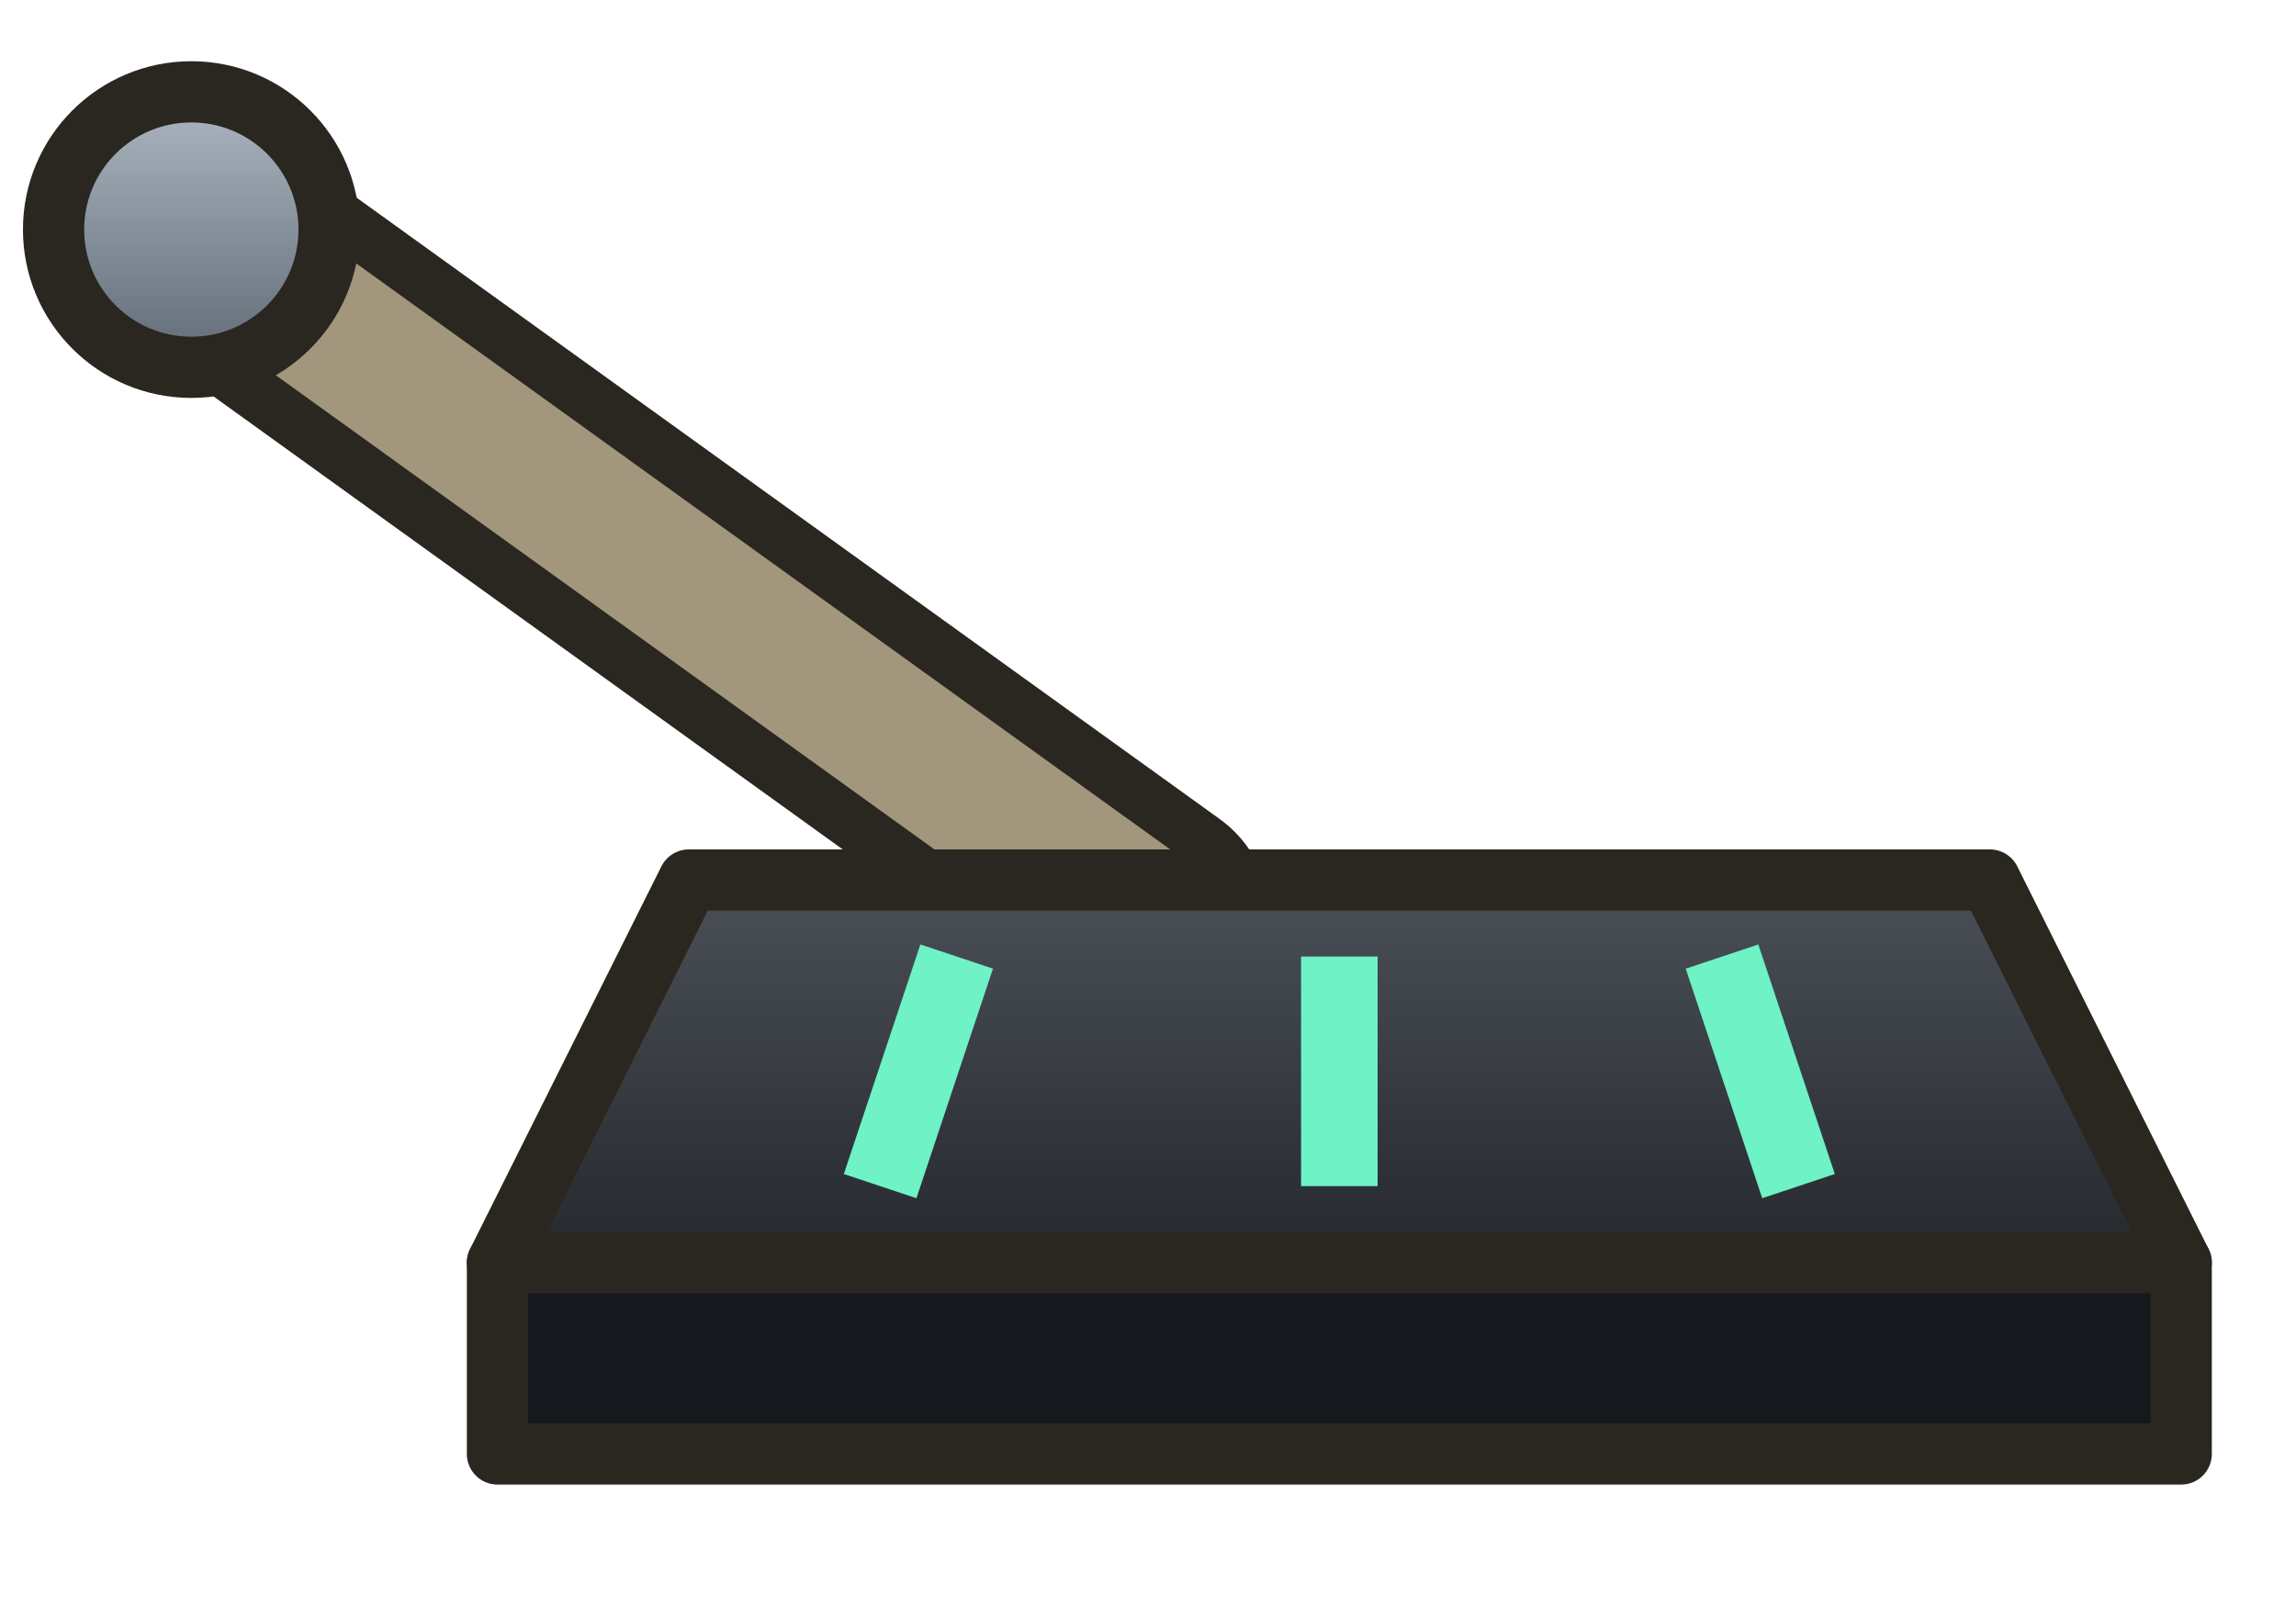
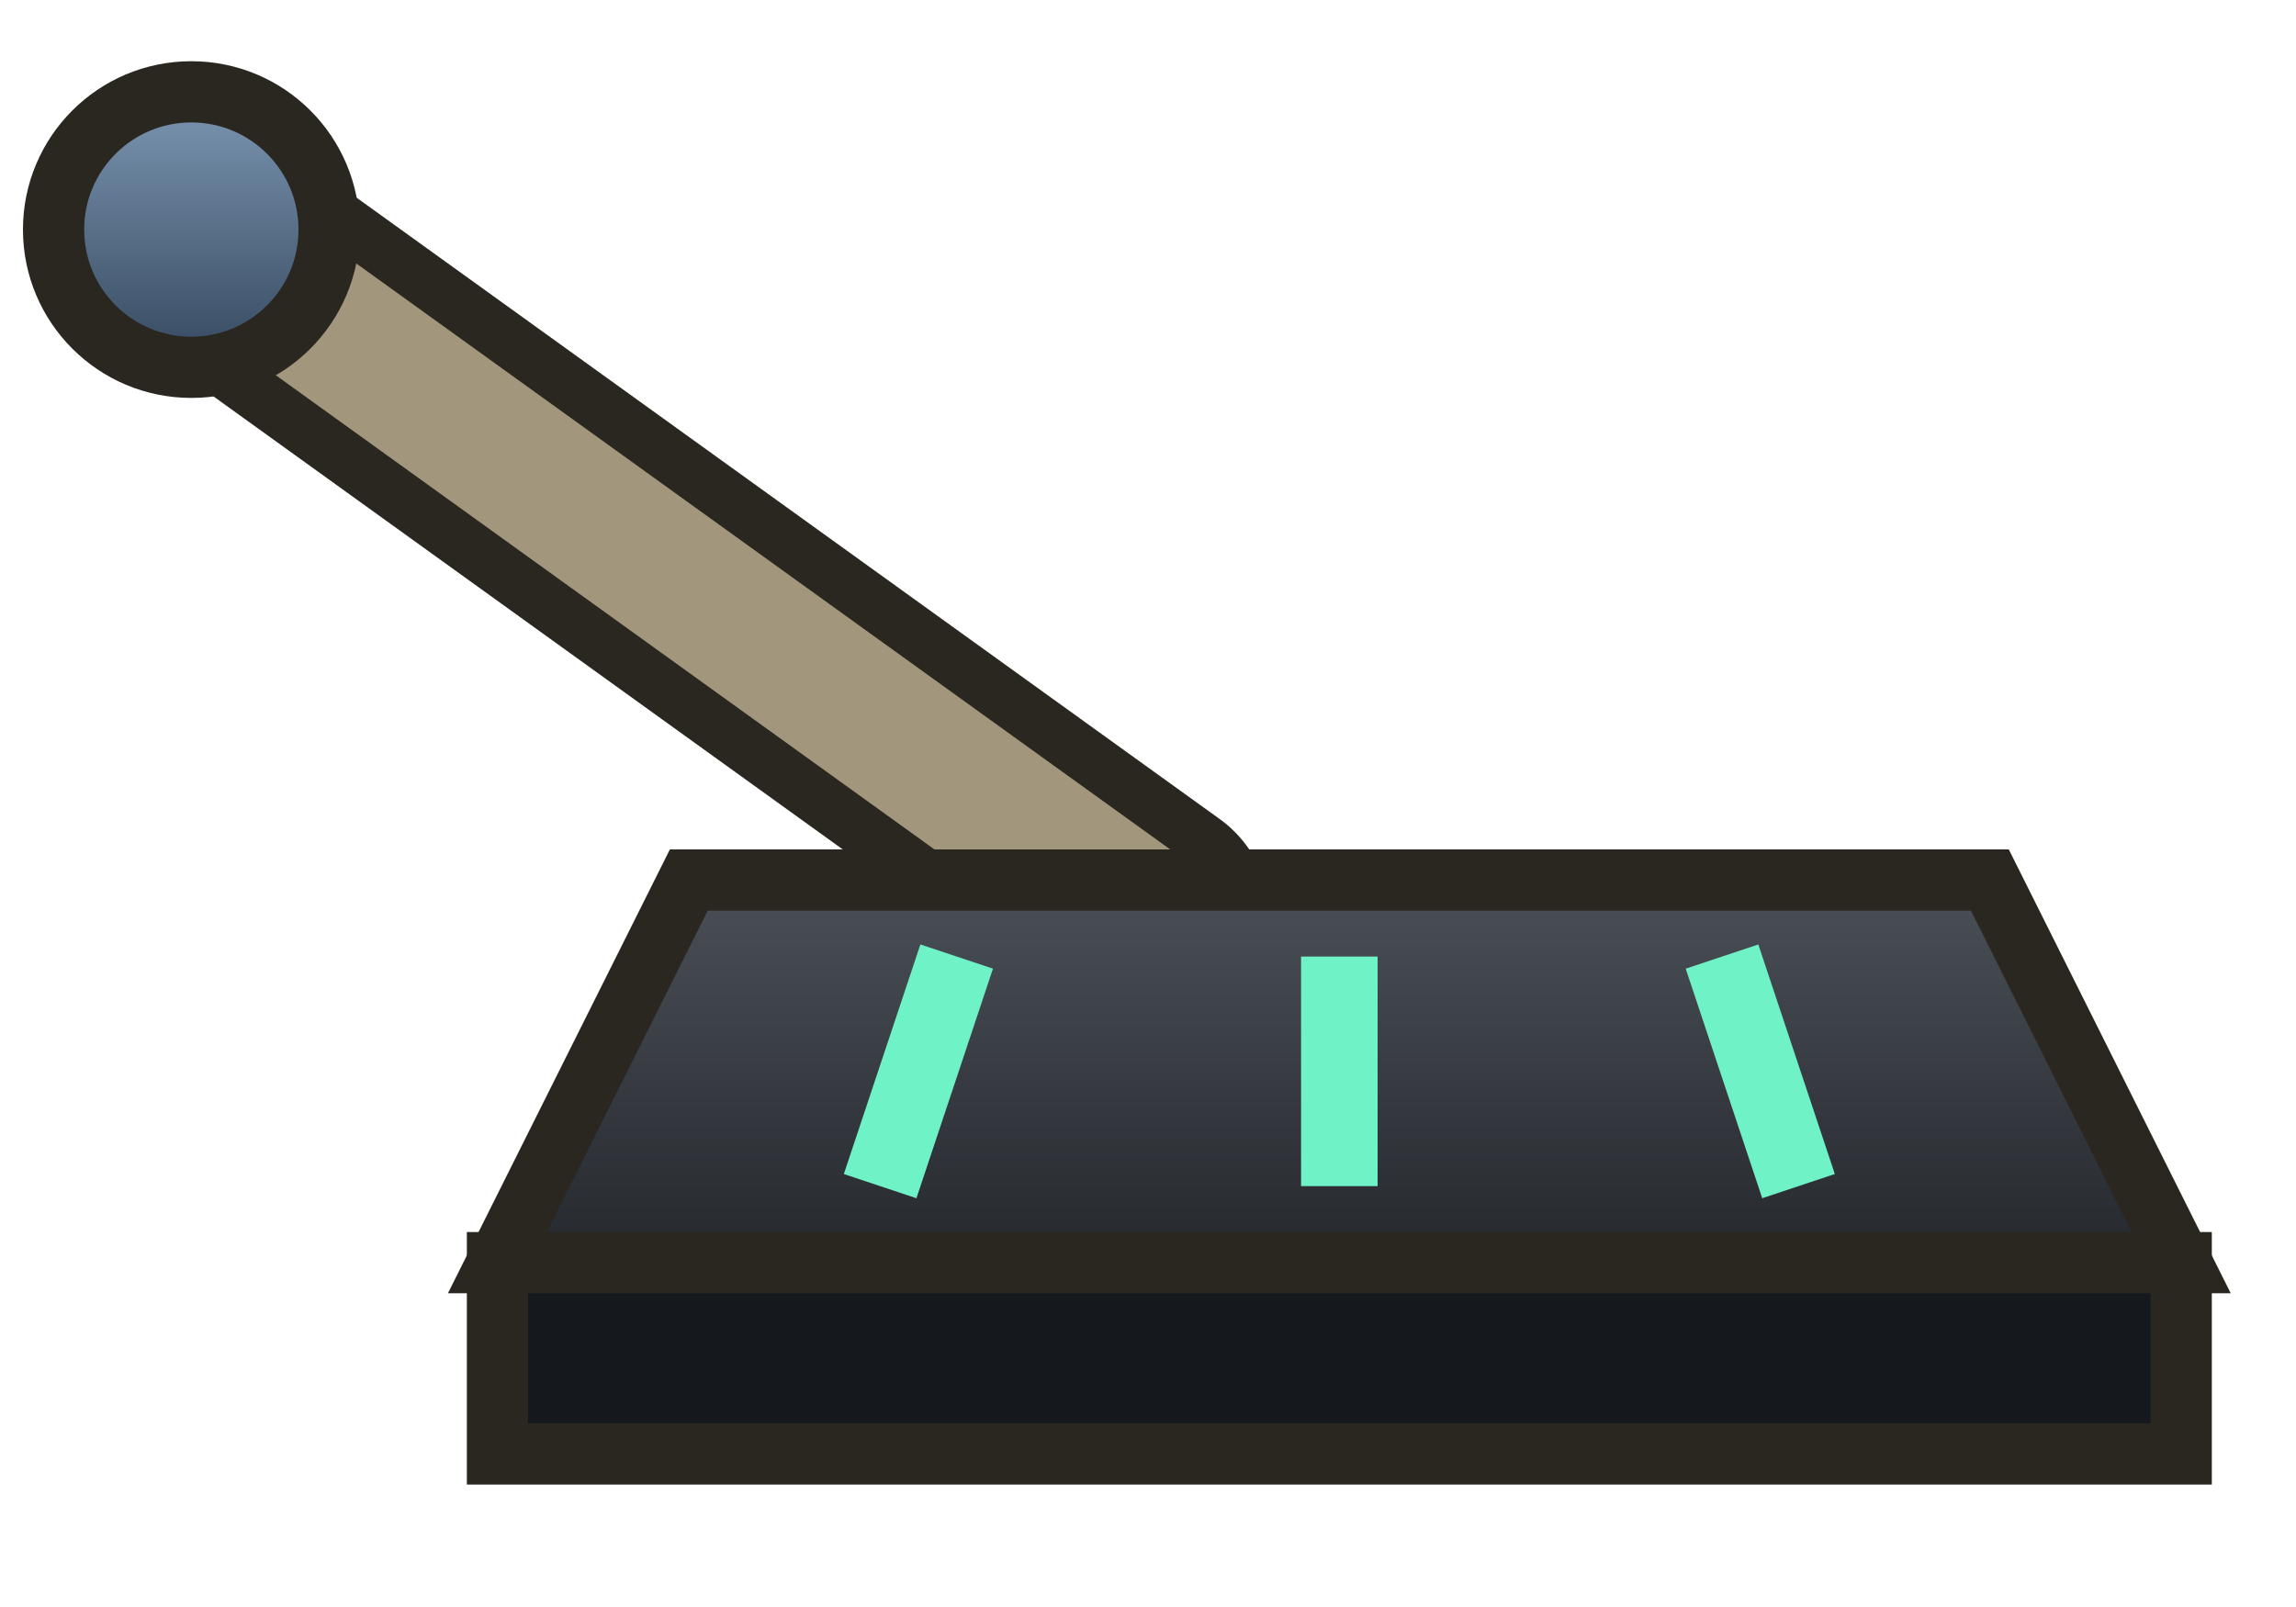
<svg xmlns="http://www.w3.org/2000/svg" viewBox="0 0 60 42" width="60" height="42">
  <defs>
    <linearGradient id="cream" x1="0" y1="0" x2="0" y2="1">
      <stop offset="0" stop-color="#fbf5e8" />
      <stop offset=".55" stop-color="#efe6d3" />
      <stop offset="1" stop-color="#b3a58a" />
    </linearGradient>
    <linearGradient id="creamH" x1="0" y1="0" x2="1" y2="0">
      <stop offset="0" stop-color="#fbf5e8" />
      <stop offset=".6" stop-color="#d9cdb3" />
      <stop offset="1" stop-color="#b3a58a" />
    </linearGradient>
    <linearGradient id="creamTop" x1="0" y1="0" x2="0" y2="1">
      <stop offset="0" stop-color="#fffaf0" />
      <stop offset="1" stop-color="#e6dcc6" />
    </linearGradient>
    <linearGradient id="char" x1="0" y1="0" x2="0" y2="1">
      <stop offset="0" stop-color="#4b5058" />
      <stop offset="1" stop-color="#25282d" />
    </linearGradient>
    <linearGradient id="screen" x1="0" y1="0" x2="0" y2="1">
      <stop offset="0" stop-color="#1a6a5a" />
      <stop offset=".5" stop-color="#0f4a40" />
      <stop offset="1" stop-color="#082a25" />
    </linearGradient>
    <radialGradient id="screenGlow" cx=".5" cy=".5" r=".6">
      <stop offset="0" stop-color="#6ef2c6" stop-opacity=".35" />
      <stop offset="1" stop-color="#6ef2c6" stop-opacity="0" />
    </radialGradient>
    <linearGradient id="red" x1="0" y1="0" x2="0" y2="1">
      <stop offset="0" stop-color="#ec6a40" />
      <stop offset="1" stop-color="#a63a1d" />
    </linearGradient>
    <linearGradient id="yel" x1="0" y1="0" x2="0" y2="1">
      <stop offset="0" stop-color="#ffd25c" />
      <stop offset="1" stop-color="#a87a12" />
    </linearGradient>
    <linearGradient id="glassSheen" x1="0" y1="0" x2="1" y2="1">
      <stop offset="0" stop-color="#fff" stop-opacity=".16" />
      <stop offset=".35" stop-color="#fff" stop-opacity=".03" />
      <stop offset=".5" stop-color="#fff" stop-opacity=".09" />
      <stop offset=".62" stop-color="#fff" stop-opacity="0" />
    </linearGradient>
    <radialGradient id="lampGlow" cx=".5" cy=".5" r=".5">
      <stop offset="0" stop-color="#ffd9a0" stop-opacity=".55" />
      <stop offset="1" stop-color="#ffb066" stop-opacity="0" />
    </radialGradient>
    <radialGradient id="ao" cx=".5" cy=".5" r=".5">
      <stop offset="0" stop-color="#000" stop-opacity=".45" />
      <stop offset="1" stop-color="#000" stop-opacity="0" />
    </radialGradient>
    <filter id="soft" x="-20%" y="-20%" width="140%" height="140%">
      <feGaussianBlur stdDeviation="2.2" />
    </filter>
    <filter id="blur6" x="-50%" y="-50%" width="200%" height="200%">
      <feGaussianBlur stdDeviation="6" />
    </filter>
    <filter id="drop" x="-20%" y="-20%" width="140%" height="160%">
      <feDropShadow dx="3" dy="7" stdDeviation="5" flood-color="#1a0f05" flood-opacity=".45" />
    </filter>
    <linearGradient id="wallG" x1="0" y1="0" x2="0" y2="1">
-       <stop offset="0" stop-color="#e4decd" />
-       <stop offset=".7" stop-color="#d3cbb7" />
-       <stop offset="1" stop-color="#aca38d" />
+       <stop offset="0" stop-color="#1d3350" />
+       <stop offset=".55" stop-color="#162840" />
+       <stop offset="1" stop-color="#0d1a2a" />
+     </linearGradient>
+     <linearGradient id="panelG" x1="0" y1="0" x2="0" y2="1">
+       <stop offset="0" stop-color="#24405f" />
+       <stop offset="1" stop-color="#16293f" />
    </linearGradient>
    <linearGradient id="floorG" x1="0" y1="0" x2="0" y2="1">
-       <stop offset="0" stop-color="#66727f" />
-       <stop offset=".35" stop-color="#7c8996" />
-       <stop offset="1" stop-color="#606c79" />
+       <stop offset="0" stop-color="#172433" />
+       <stop offset=".4" stop-color="#1b2a3b" />
+       <stop offset="1" stop-color="#131e2b" />
+     </linearGradient>
+     <linearGradient id="hullH" x1="0" y1="0" x2="1" y2="0">
+       <stop offset="0" stop-color="#0a1522" />
+       <stop offset=".5" stop-color="#1c3048" />
+       <stop offset="1" stop-color="#0a1522" />
+     </linearGradient>
+     <linearGradient id="hullV" x1="0" y1="0" x2="0" y2="1">
+       <stop offset="0" stop-color="#22384f" />
+       <stop offset=".45" stop-color="#132235" />
+       <stop offset="1" stop-color="#070f1a" />
+     </linearGradient>
+     <linearGradient id="cab" x1="0" y1="0" x2="0" y2="1">
+       <stop offset="0" stop-color="#3a5677" />
+       <stop offset=".5" stop-color="#253a54" />
+       <stop offset="1" stop-color="#14202f" />
+     </linearGradient>
+     <linearGradient id="cabH" x1="0" y1="0" x2="1" y2="0">
+       <stop offset="0" stop-color="#3f5d80" />
+       <stop offset=".6" stop-color="#293f5a" />
+       <stop offset="1" stop-color="#162334" />
+     </linearGradient>
+     <linearGradient id="cabTop" x1="0" y1="0" x2="0" y2="1">
+       <stop offset="0" stop-color="#5a7da6" />
+       <stop offset="1" stop-color="#33506f" />
+     </linearGradient>
+     <linearGradient id="dark" x1="0" y1="0" x2="0" y2="1">
+       <stop offset="0" stop-color="#25364a" />
+       <stop offset="1" stop-color="#0c141e" />
+     </linearGradient>
+     <linearGradient id="acc" x1="0" y1="0" x2="0" y2="1">
+       <stop offset="0" stop-color="#ff8f4f" />
+       <stop offset="1" stop-color="#c8461a" />
    </linearGradient>
    <linearGradient id="steelTop" x1="0" y1="0" x2="0" y2="1">
-       <stop offset="0" stop-color="#93a0ad" />
-       <stop offset="1" stop-color="#6d7986" />
+       <stop offset="0" stop-color="#5d7896" />
+       <stop offset="1" stop-color="#354b63" />
    </linearGradient>
    <linearGradient id="steel" x1="0" y1="0" x2="0" y2="1">
-       <stop offset="0" stop-color="#aeb8c2" />
-       <stop offset="1" stop-color="#5f6a76" />
+       <stop offset="0" stop-color="#7d97b3" />
+       <stop offset="1" stop-color="#34485e" />
    </linearGradient>
    <linearGradient id="glassDark" x1="0" y1="0" x2="0" y2="1">
      <stop offset="0" stop-color="#12303f" />
      <stop offset="1" stop-color="#06131c" />
+     </linearGradient>
+     <linearGradient id="screenC" x1="0" y1="0" x2="0" y2="1">
+       <stop offset="0" stop-color="#14506e" />
+       <stop offset=".5" stop-color="#0d3650" />
+       <stop offset="1" stop-color="#071f30" />
    </linearGradient>
    <linearGradient id="coreG" x1="0" y1="0" x2="1" y2="0">
      <stop offset="0" stop-color="#06231f" />
      <stop offset=".5" stop-color="#1f8f76" />
      <stop offset="1" stop-color="#06231f" />
    </linearGradient>
    <linearGradient id="water" x1="0" y1="0" x2="0" y2="1">
      <stop offset="0" stop-color="#7fd6ee" />
      <stop offset="1" stop-color="#2b8fb5" />
    </linearGradient>
+     <linearGradient id="nutri" x1="0" y1="0" x2="0" y2="1">
+       <stop offset="0" stop-color="#a6e87a" />
+       <stop offset="1" stop-color="#3f9a4a" />
+     </linearGradient>
+     <linearGradient id="bag" x1="0" y1="0" x2="0" y2="1">
+       <stop offset="0" stop-color="#8fa5bb" />
+       <stop offset="1" stop-color="#566b82" />
+     </linearGradient>
+     <linearGradient id="rail" x1="0" y1="0" x2="0" y2="1">
+       <stop offset="0" stop-color="#63c3ff" />
+       <stop offset="1" stop-color="#1b6fb0" />
+     </linearGradient>
+     <linearGradient id="led" x1="0" y1="0" x2="0" y2="1">
+       <stop offset="0" stop-color="#ffffff" />
+       <stop offset="1" stop-color="#cfe6ff" />
+     </linearGradient>
    <linearGradient id="aoTop" x1="0" y1="0" x2="0" y2="1">
-       <stop offset="0" stop-color="#0b1118" stop-opacity=".6" />
-       <stop offset="1" stop-color="#0b1118" stop-opacity="0" />
+       <stop offset="0" stop-color="#03070c" stop-opacity=".7" />
+       <stop offset="1" stop-color="#03070c" stop-opacity="0" />
+     </linearGradient>
+     <linearGradient id="aoBot" x1="0" y1="1" x2="0" y2="0">
+       <stop offset="0" stop-color="#03070c" stop-opacity=".55" />
+       <stop offset="1" stop-color="#03070c" stop-opacity="0" />
    </linearGradient>
    <linearGradient id="aoL" x1="0" y1="0" x2="1" y2="0">
-       <stop offset="0" stop-color="#0b1118" stop-opacity=".5" />
-       <stop offset="1" stop-color="#0b1118" stop-opacity="0" />
+       <stop offset="0" stop-color="#03070c" stop-opacity=".6" />
+       <stop offset="1" stop-color="#03070c" stop-opacity="0" />
    </linearGradient>
    <linearGradient id="aoR" x1="1" y1="0" x2="0" y2="0">
-       <stop offset="0" stop-color="#0b1118" stop-opacity=".5" />
-       <stop offset="1" stop-color="#0b1118" stop-opacity="0" />
+       <stop offset="0" stop-color="#03070c" stop-opacity=".6" />
+       <stop offset="1" stop-color="#03070c" stop-opacity="0" />
    </linearGradient>
    <radialGradient id="pool" cx=".5" cy=".5" r=".5">
-       <stop offset="0" stop-color="#eaf6ff" stop-opacity=".2" />
-       <stop offset="1" stop-color="#eaf6ff" stop-opacity="0" />
+       <stop offset="0" stop-color="#bfe6ff" stop-opacity=".16" />
+       <stop offset="1" stop-color="#bfe6ff" stop-opacity="0" />
+     </radialGradient>
+     <radialGradient id="cyanGlow" cx=".5" cy=".5" r=".5">
+       <stop offset="0" stop-color="#3fd0ff" stop-opacity=".4" />
+       <stop offset="1" stop-color="#3fd0ff" stop-opacity="0" />
    </radialGradient>
    <radialGradient id="growGlow" cx=".5" cy=".5" r=".5">
-       <stop offset="0" stop-color="#ff9ad5" stop-opacity=".5" />
+       <stop offset="0" stop-color="#ffd6f0" stop-opacity=".5" />
      <stop offset="1" stop-color="#ff9ad5" stop-opacity="0" />
    </radialGradient>
-     <linearGradient id="pipe" x1="0" y1="0" x2="1" y2="0">
-       <stop offset="0" stop-color="#8a2c14" />
-       <stop offset=".4" stop-color="#e2683e" />
-       <stop offset="1" stop-color="#7a2410" />
-     </linearGradient>
-     <linearGradient id="pipeG" x1="0" y1="0" x2="1" y2="0">
-       <stop offset="0" stop-color="#3a3d42" />
-       <stop offset=".4" stop-color="#7d828a" />
-       <stop offset="1" stop-color="#2c2f33" />
-     </linearGradient>
-     <linearGradient id="pipeH" x1="0" y1="0" x2="0" y2="1">
-       <stop offset="0" stop-color="#8a2c14" />
-       <stop offset=".4" stop-color="#e2683e" />
-       <stop offset="1" stop-color="#7a2410" />
-     </linearGradient>
-     <linearGradient id="pipeGH" x1="0" y1="0" x2="0" y2="1">
-       <stop offset="0" stop-color="#3a3d42" />
-       <stop offset=".4" stop-color="#7d828a" />
-       <stop offset="1" stop-color="#2c2f33" />
-     </linearGradient>
+     <radialGradient id="warmGlow" cx=".5" cy=".5" r=".5">
+       <stop offset="0" stop-color="#ffd9a0" stop-opacity=".5" />
+       <stop offset="1" stop-color="#ffb066" stop-opacity="0" />
+     </radialGradient>
    <pattern id="haz" width="12" height="12" patternUnits="userSpaceOnUse" patternTransform="rotate(45)">
-       <rect width="12" height="12" fill="#e9b22c" />
-       <rect width="6" height="12" fill="#25282d" />
+       <rect width="12" height="12" fill="#ffb347" />
+       <rect width="6" height="12" fill="#101820" />
    </pattern>
    <pattern id="grip" width="9" height="9" patternUnits="userSpaceOnUse">
-       <circle cx="2.5" cy="2.5" r="1.1" fill="#dfe8f0" fill-opacity=".26" />
-       <circle cx="7" cy="7" r="1.1" fill="#10161d" fill-opacity=".3" />
+       <circle cx="2.5" cy="2.5" r="1.1" fill="#bfe6ff" fill-opacity=".2" />
+       <circle cx="7" cy="7" r="1.1" fill="#03070c" fill-opacity=".4" />
+     </pattern>
+     <pattern id="mesh" width="6" height="6" patternUnits="userSpaceOnUse">
+       <path d="M0 0 L6 6 M6 0 L0 6" stroke="#bfe6ff" stroke-opacity=".16" stroke-width=".8" />
+     </pattern>
+     <pattern id="cells" width="14" height="10" patternUnits="userSpaceOnUse">
+       <rect width="14" height="10" fill="#14284a" />
+       <rect x=".8" y=".8" width="12.4" height="8.4" fill="#1d3f74" />
+       <path d="M0 5 H14" stroke="#3f6fb0" stroke-opacity=".5" stroke-width=".6" />
    </pattern>
  </defs>
  <g transform="translate(0 0)">
    <path d="M5 6 L30 24" stroke="#2a2620" stroke-width="6.4" stroke-linecap="round" />
    <path d="M5 6 L30 24" stroke="#a2967c" stroke-width="3.6" stroke-linecap="round" />
-     <circle cx="5" cy="6" r="3.6" fill="url(#steel)" stroke="#2a2620" stroke-width="1.6" stroke-linejoin="round" />
-     <path d="M18 23 H52 L57 33 H13 Z" fill="url(#char)" stroke="#2a2620" stroke-width="1.6" stroke-linejoin="round" />
-     <rect x="13" y="33" width="44" height="5" fill="#15191e" stroke="#2a2620" stroke-width="1.6" stroke-linejoin="round" />
+     <circle cx="5" cy="6" r="3.6" fill="url(#steel)" stroke="#2a2620" stroke-width="1.6" />
+     <path d="M18 23 H52 L57 33 H13 Z" fill="url(#char)" stroke="#2a2620" stroke-width="1.6" />
+     <rect x="13" y="33" width="44" height="5" fill="#15191e" stroke="#2a2620" stroke-width="1.6" />
    <path d="M25 25 L23 31 M35 25 V31 M45 25 L47 31" stroke="#6ef2c6" stroke-width="2" />
  </g>
</svg>
